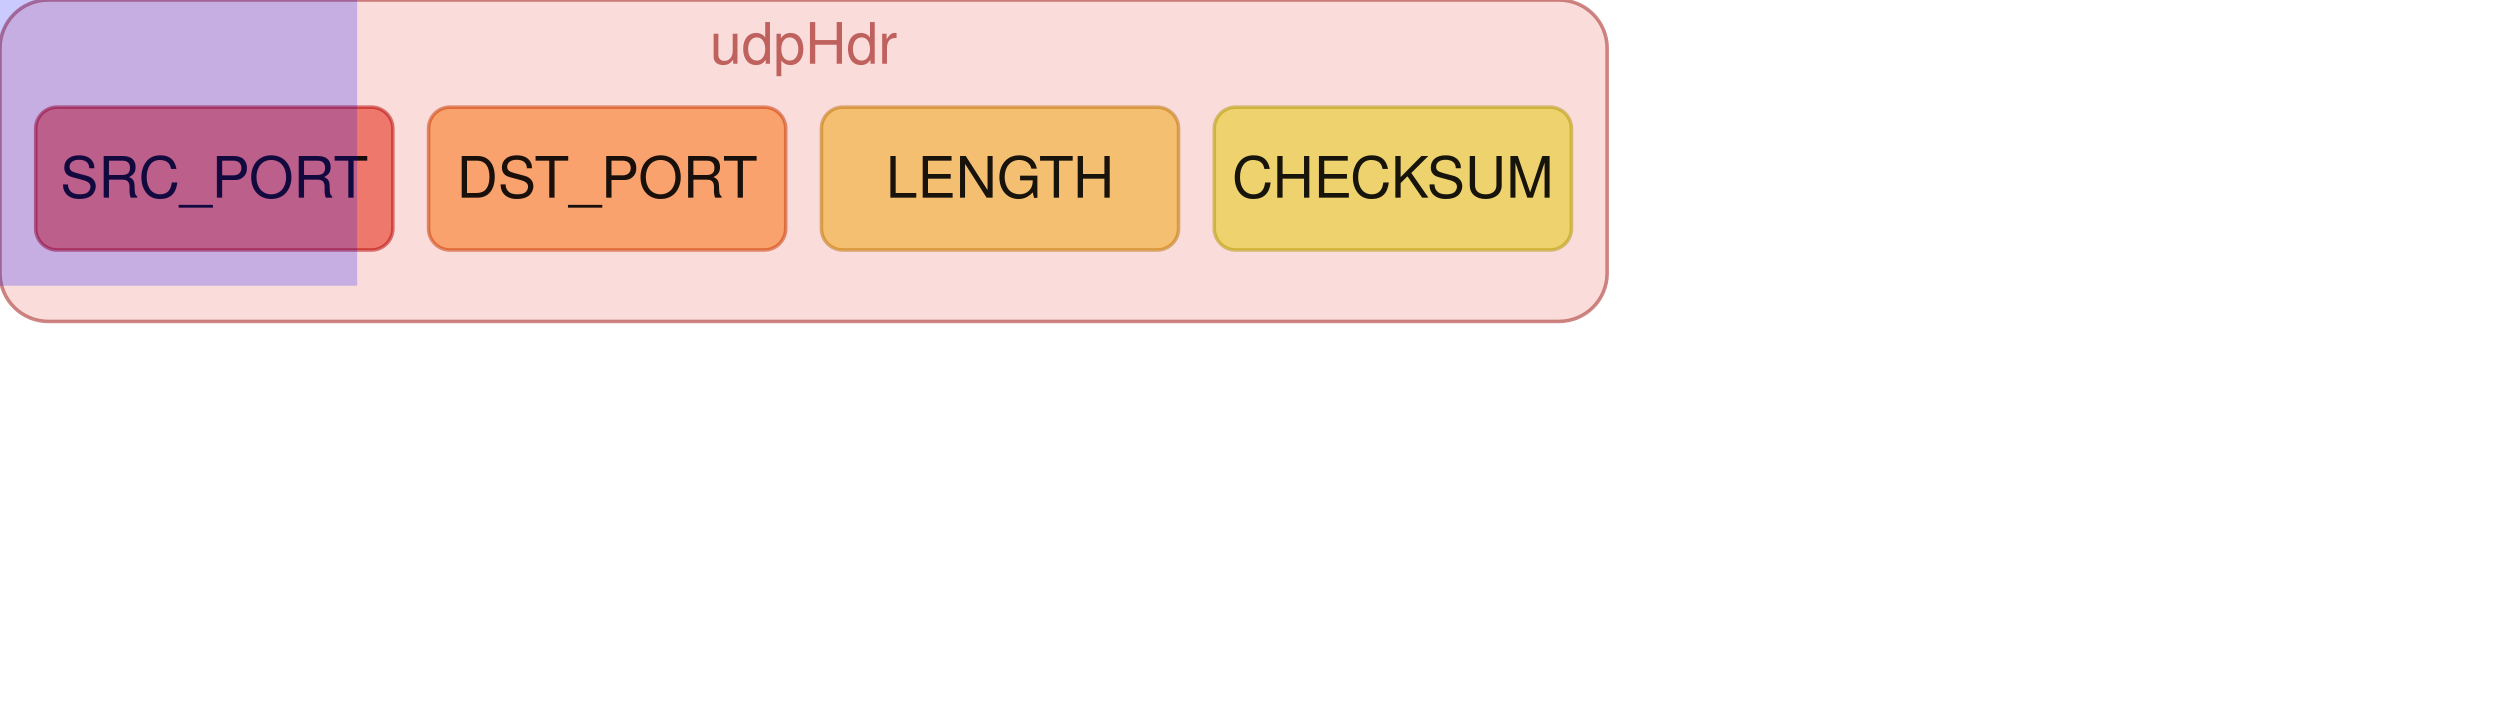
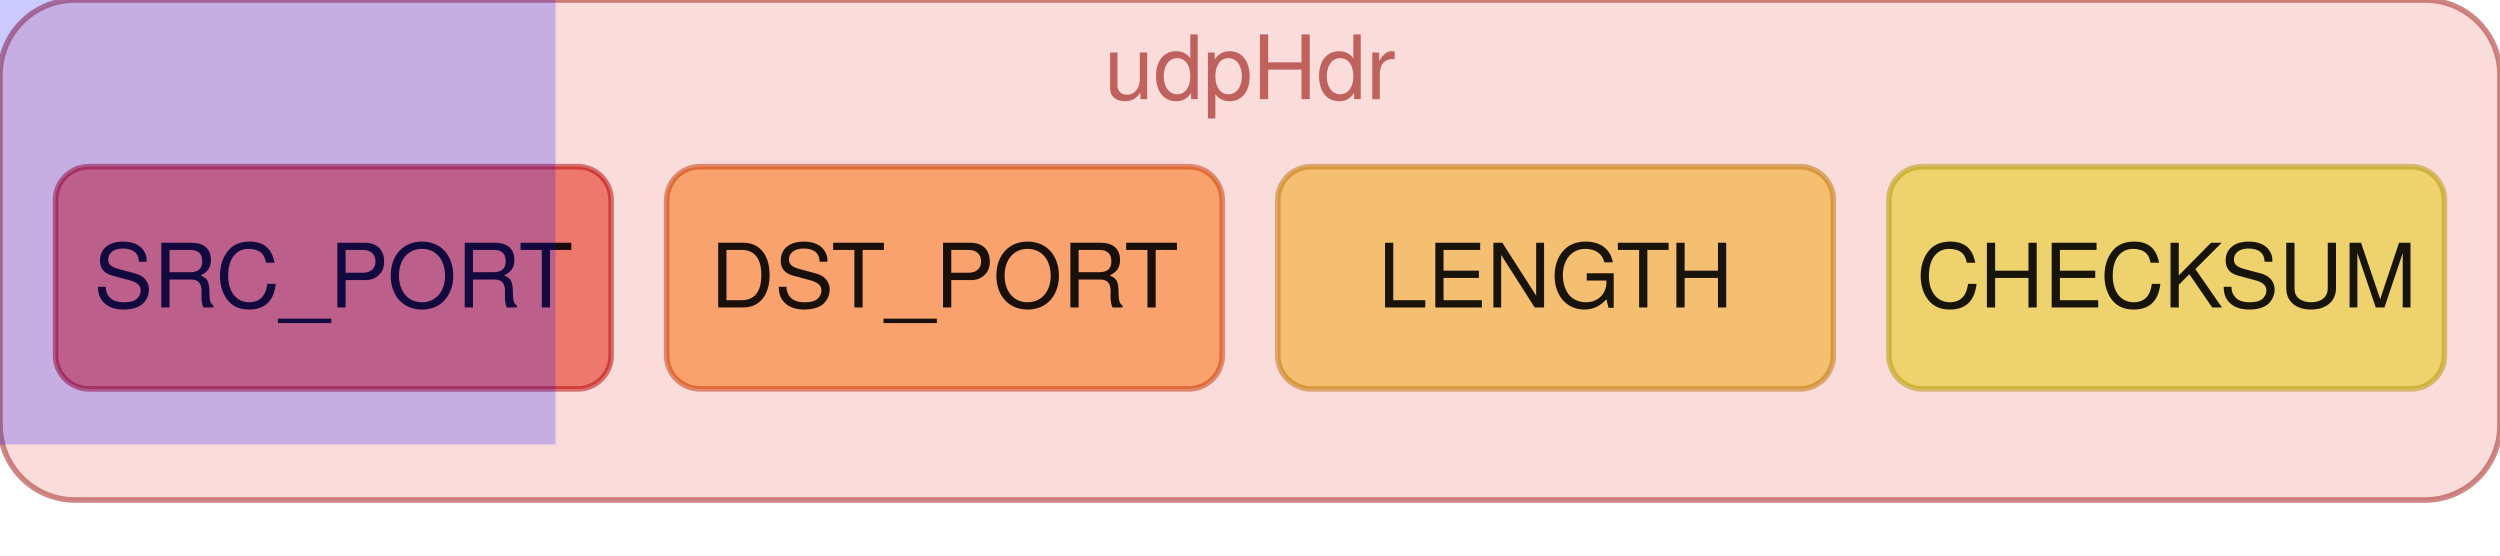
- <svg xmlns="http://www.w3.org/2000/svg" width="700" height="200">
+ <svg xmlns="http://www.w3.org/2000/svg" width="450" height="100">
  <rect x="0" y="0" width="450" height="90" rx="13.5" ry="13.5" fill-opacity="0.7" fill="#f8cecc" stroke="#b85450" stroke-opacity="0.7" pointer-events="all" style="fill: rgb(248, 206, 204); stroke: rgb(184, 84, 80);" />
  <text x="225.0" y="45.0" font-size="16" text-anchor="middle" dominant-baseline="middle" fill="#B85450" fill-opacity="0.9" font-family="Helvetica, Arial, sans-serif" />
  <rect x="195" y="0" width="60" height="25" fill="none" stroke="none" pointer-events="all" />
  <text x="225.0" y="12.5" font-size="16" text-anchor="middle" dominant-baseline="middle" fill="#B85450" fill-opacity="0.9" font-family="Helvetica, Arial, sans-serif">udpHdr</text>
  <rect x="10" y="30" width="100" height="40" rx="6" ry="6" fill-opacity="0.5" fill="#e51400" stroke="#b20000" stroke-opacity="0.5" pointer-events="all" style="fill: rgb(229, 20, 0); stroke: rgb(178, 0, 0);" />
  <text x="60.0" y="50.0" font-size="16" text-anchor="middle" dominant-baseline="middle" fill="#000000" fill-opacity="0.9" font-family="Helvetica, Arial, sans-serif">SRC_PORT</text>
  <rect x="120" y="30" width="100" height="40" rx="6" ry="6" fill-opacity="0.5" fill="#fa6800" stroke="#c73500" stroke-opacity="0.5" pointer-events="all" style="fill: rgb(250, 104, 0); stroke: rgb(199, 53, 0);" />
  <text x="170.0" y="50.0" font-size="16" text-anchor="middle" dominant-baseline="middle" fill="#000000" fill-opacity="0.9" font-family="Helvetica, Arial, sans-serif">DST_PORT</text>
  <rect x="230" y="30" width="100" height="40" rx="6" ry="6" fill-opacity="0.5" fill="#f0a30a" stroke="#bd7000" stroke-opacity="0.5" pointer-events="all" style="fill: rgb(240, 163, 10); stroke: rgb(189, 112, 0);" />
  <text x="280.0" y="50.0" font-size="16" text-anchor="middle" dominant-baseline="middle" fill="#000000" fill-opacity="0.9" font-family="Helvetica, Arial, sans-serif">LENGTH</text>
  <rect x="340" y="30" width="100" height="40" rx="6" ry="6" fill-opacity="0.5" fill="#e3c800" stroke="#b09500" stroke-opacity="0.5" pointer-events="all" style="fill: rgb(227, 200, 0); stroke: rgb(176, 149, 0);" />
  <text x="390.0" y="50.0" font-size="16" text-anchor="middle" dominant-baseline="middle" fill="#000000" fill-opacity="0.9" font-family="Helvetica, Arial, sans-serif">CHECKSUM</text>
  <rect id="cursor" y="00" width="100" height="80" fill="rgba(0,0,255,0.3)" fill-opacity="0.7">
    <animate attributeName="x" values="10.0;10.0;120.0;120.0;230.0;230.0;340.0;340.0;10.0" keyTimes="0.0;0.125;0.25;0.375;0.5;0.625;0.75;0.875;1.0" dur="4s" repeatCount="indefinite" />
    <animate attributeName="fill" values="#e51400;#e51400;#fa6800;#fa6800;#f0a30a;#f0a30a;#e3c800;#e3c800;#e51400" keyTimes="0.0;0.125;0.25;0.375;0.5;0.625;0.75;0.875;1.0" dur="4s" repeatCount="indefinite" />
  </rect>
</svg>
